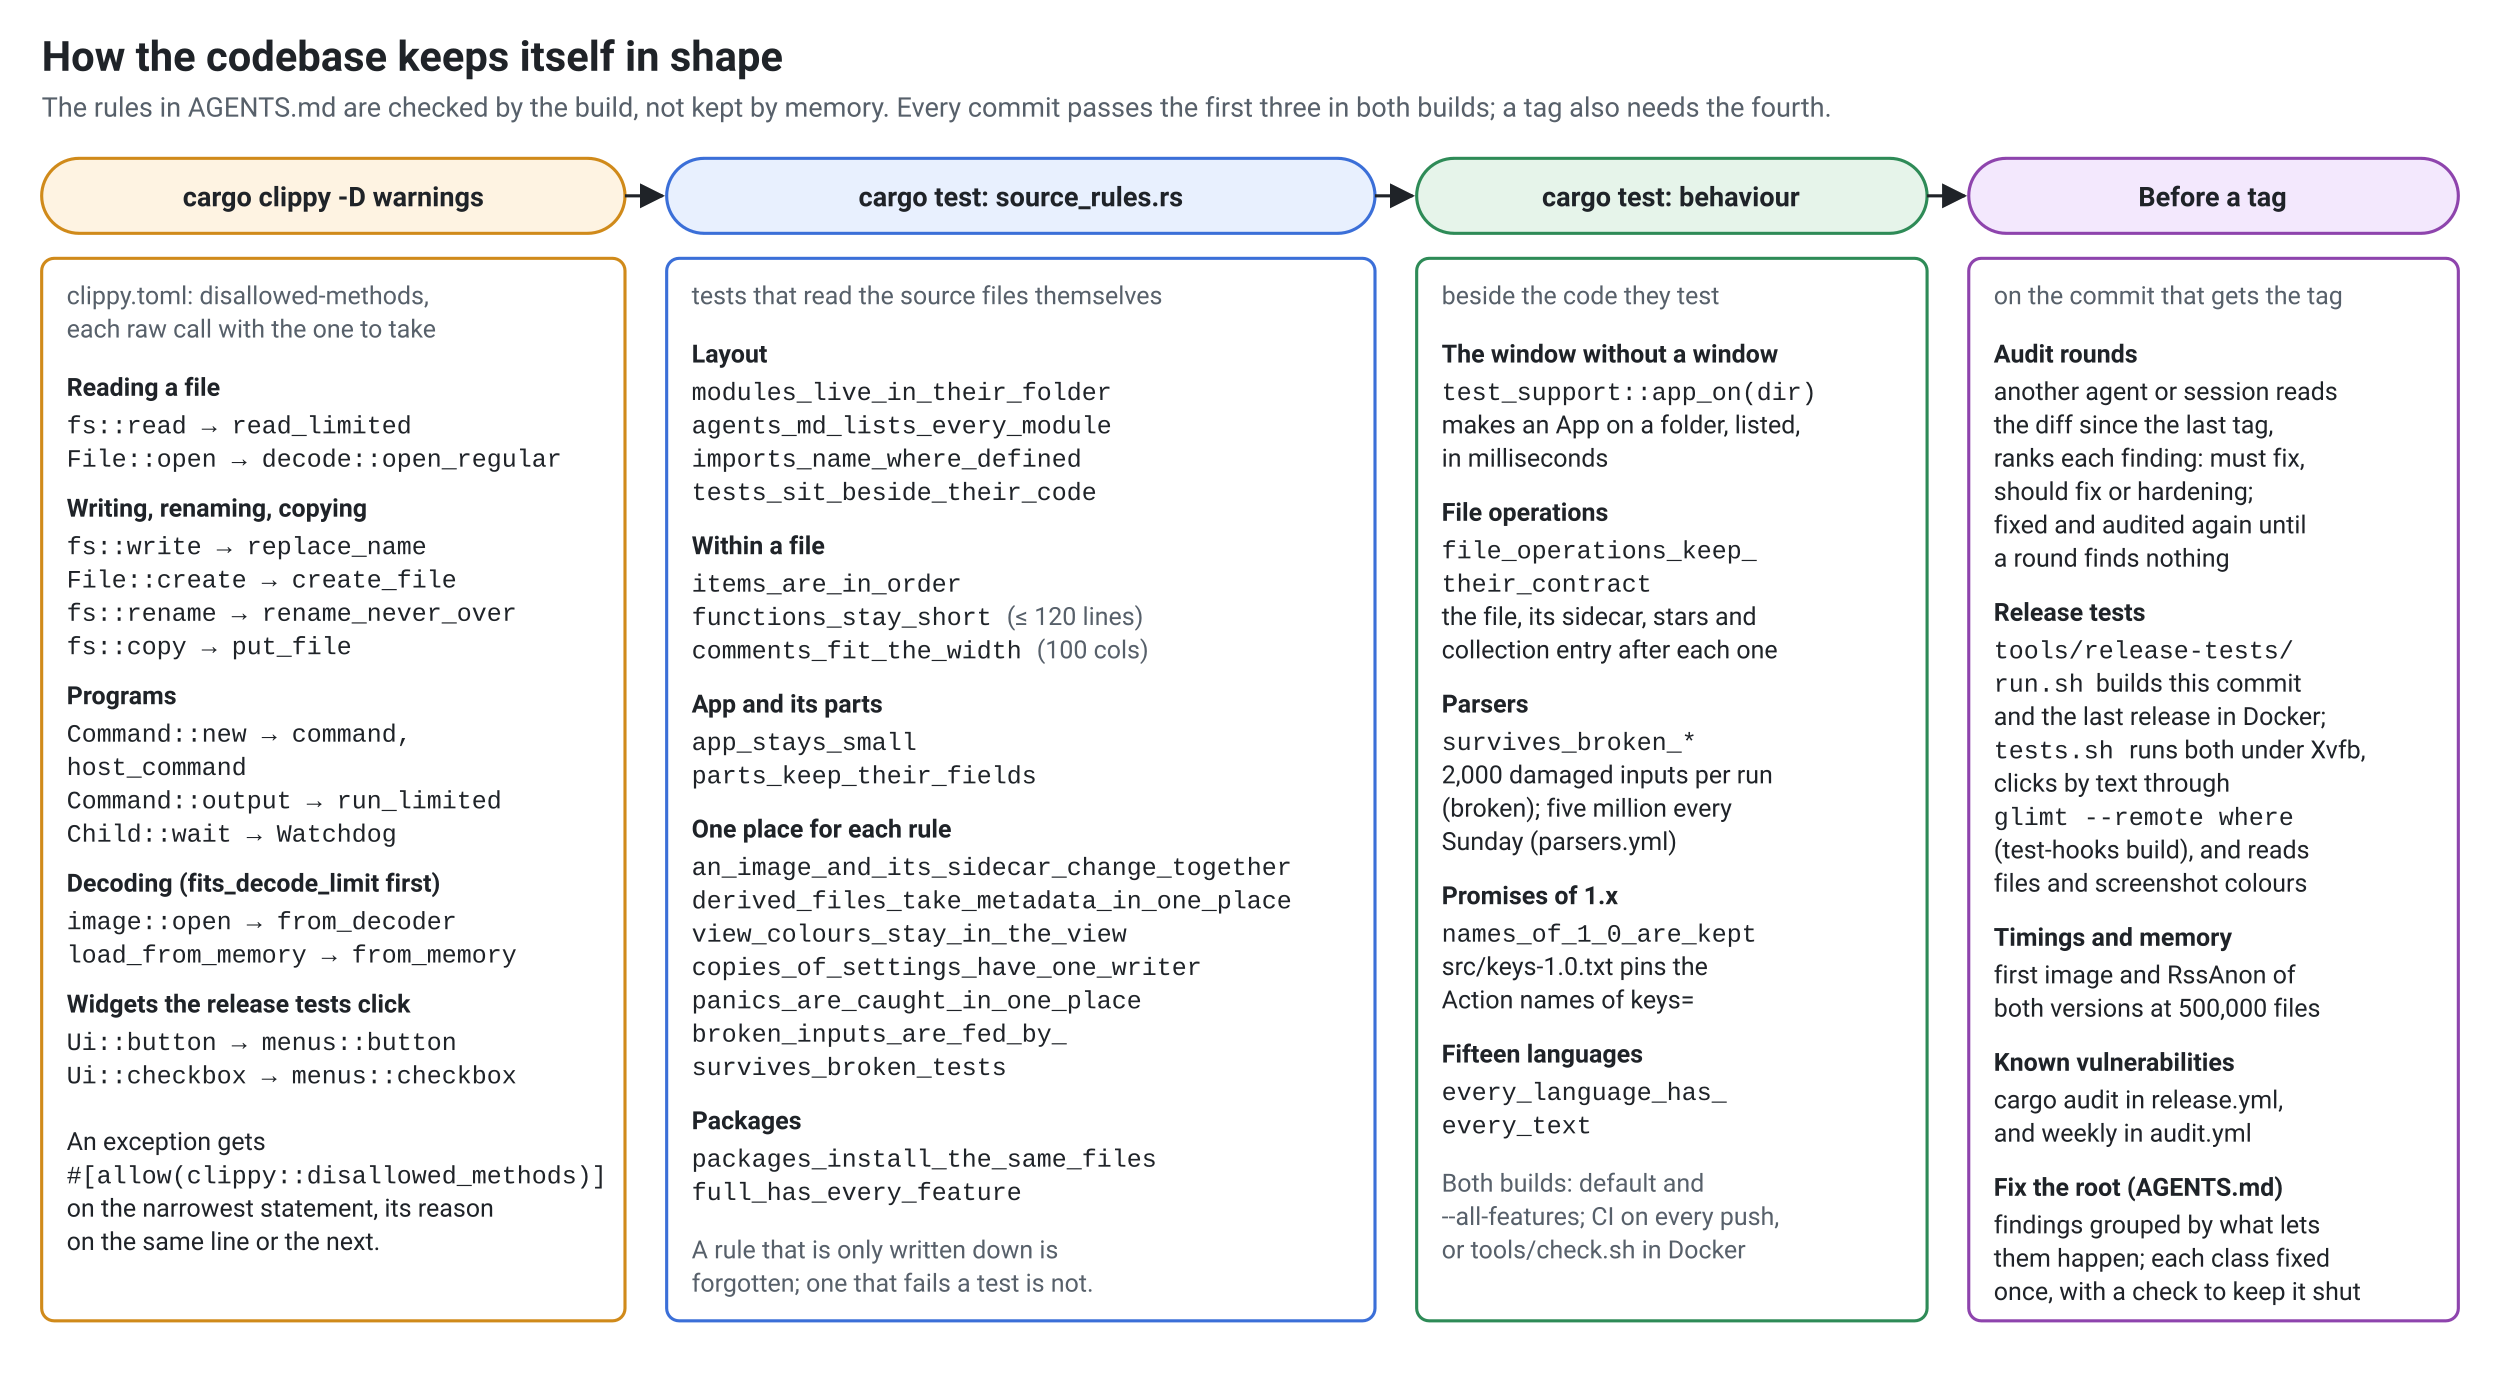
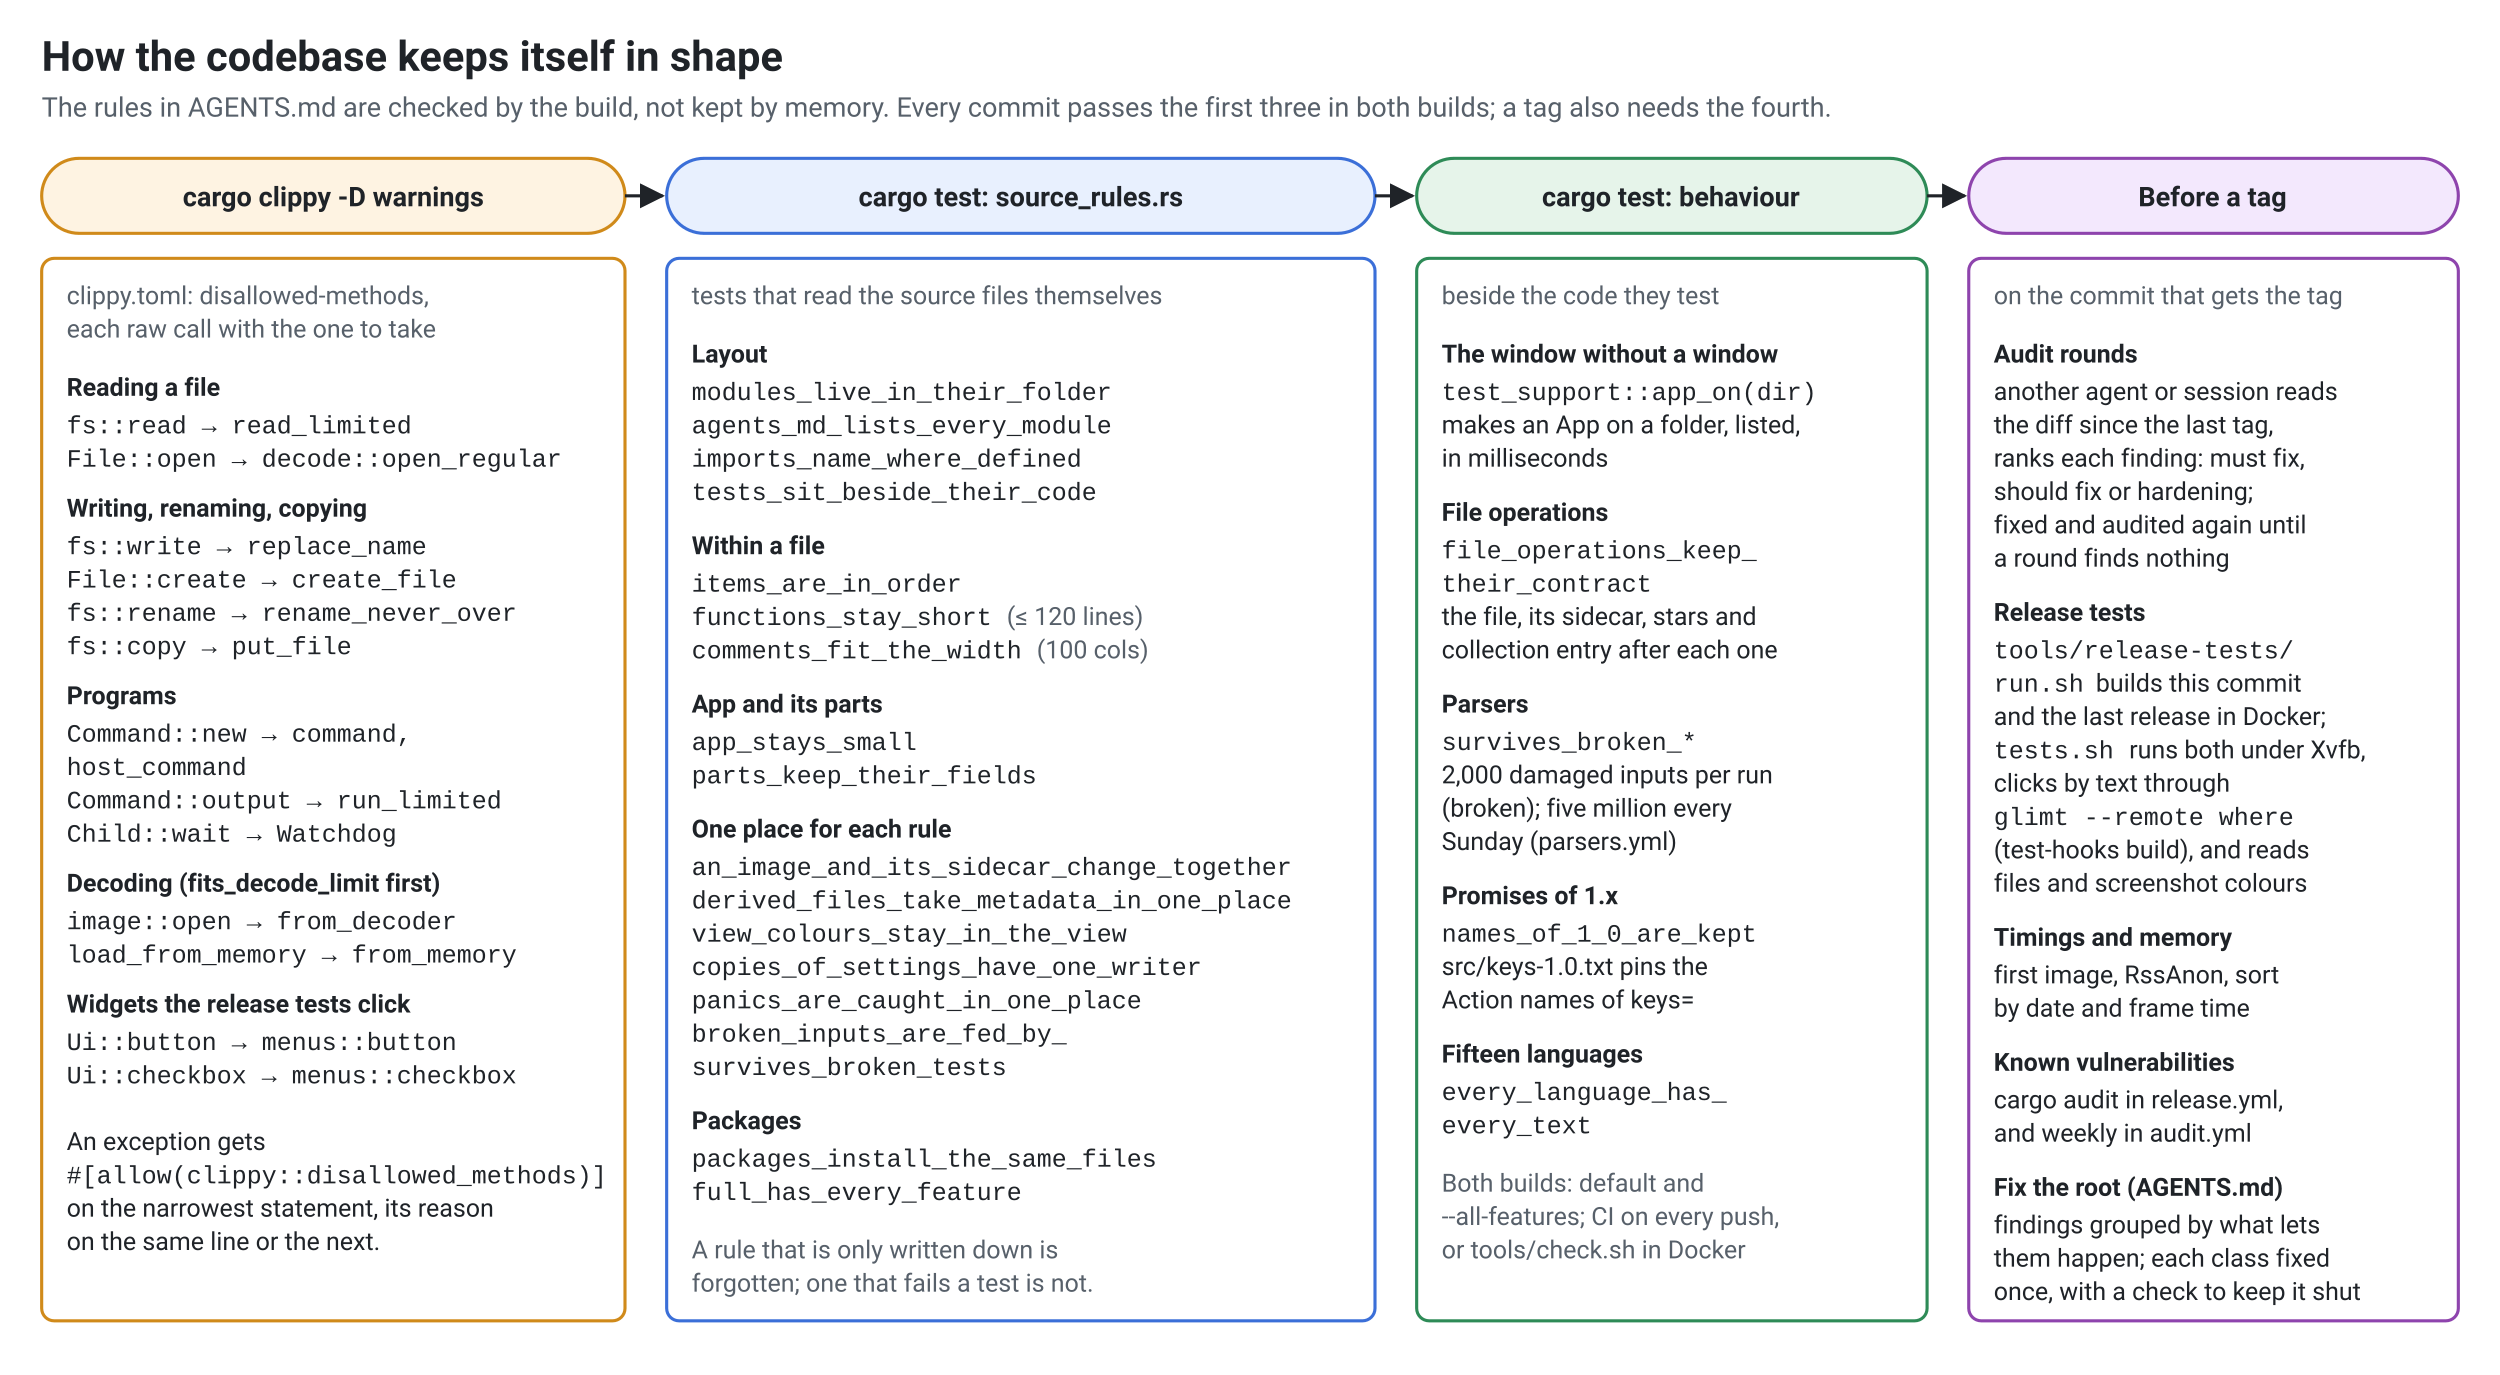
<svg xmlns="http://www.w3.org/2000/svg" viewBox="0 0 1200 660" width="1200" height="660" role="img" aria-label="How Glimt's codebase keeps itself in shape: cargo clippy with clippy.toml refuses raw disk, process and decoder calls in favour of one function each; source_rules.rs tests the layout and the one-place rules; unit tests check behaviour without a window, broken inputs, translations and frozen key names, in both builds; before a tag, audit rounds and the release tests in Docker compare against the last release.">
  <defs>
    <marker id="arrow" viewBox="0 0 10 10" refX="9" refY="5" markerWidth="8" markerHeight="8" orient="auto-start-reverse">
      <path d="M0,0 L10,5 L0,10 z" fill="#1f2328" />
    </marker>
  </defs>
  <rect x="0" y="0" width="1200" height="660" fill="#ffffff" />
  <g font-family="system-ui, -apple-system, 'Segoe UI', Roboto, 'Helvetica Neue', Arial, sans-serif" fill="#1f2328">
    <text x="20" y="34" font-size="20" font-weight="700">How the codebase keeps itself in shape</text>
    <text x="20" y="56" font-size="13" fill="#57606a">The rules in AGENTS.md are checked by the build, not kept by memory. Every commit passes the first three in both builds; a tag also needs the fourth.</text>
    <g font-size="13" font-weight="700" text-anchor="middle">
      <rect x="20" y="76" width="280" height="36" rx="18" fill="#fef3e2" stroke="#d08a1a" stroke-width="1.5" />
      <text x="160" y="99">cargo clippy -D warnings</text>
      <rect x="320" y="76" width="340" height="36" rx="18" fill="#e8f0fe" stroke="#3b6fd8" stroke-width="1.5" />
      <text x="490" y="99">cargo test: source_rules.rs</text>
      <rect x="680" y="76" width="245" height="36" rx="18" fill="#e6f4ea" stroke="#2e8b57" stroke-width="1.5" />
      <text x="802" y="99">cargo test: behaviour</text>
      <rect x="945" y="76" width="235" height="36" rx="18" fill="#f3e8fd" stroke="#8e44ad" stroke-width="1.5" />
      <text x="1062" y="99">Before a tag</text>
    </g>
    <g stroke="#1f2328" stroke-width="1.5">
      <line x1="300" y1="94" x2="318" y2="94" marker-end="url(#arrow)" />
      <line x1="660" y1="94" x2="678" y2="94" marker-end="url(#arrow)" />
      <line x1="925" y1="94" x2="943" y2="94" marker-end="url(#arrow)" />
    </g>
    <rect x="20" y="124" width="280" height="510" rx="6" fill="#ffffff" stroke="#d08a1a" stroke-width="1.5" />
    <text x="32" y="146" font-size="12" fill="#57606a">clippy.toml: disallowed-methods,</text>
    <text x="32" y="162" font-size="12" fill="#57606a">each raw call with the one to take</text>
    <g font-size="12" font-family="ui-monospace, SFMono-Regular, Menlo, Consolas, 'Liberation Mono', monospace">
      <text x="32" y="190" font-family="system-ui, -apple-system, 'Segoe UI', Roboto, 'Helvetica Neue', Arial, sans-serif" font-weight="700">Reading a file</text>
      <text x="32" y="208">fs::read → read_limited</text>
      <text x="32" y="224">File::open → decode::open_regular</text>
      <text x="32" y="248" font-family="system-ui, -apple-system, 'Segoe UI', Roboto, 'Helvetica Neue', Arial, sans-serif" font-weight="700">Writing, renaming, copying</text>
      <text x="32" y="266">fs::write → replace_name</text>
      <text x="32" y="282">File::create → create_file</text>
      <text x="32" y="298">fs::rename → rename_never_over</text>
      <text x="32" y="314">fs::copy → put_file</text>
      <text x="32" y="338" font-family="system-ui, -apple-system, 'Segoe UI', Roboto, 'Helvetica Neue', Arial, sans-serif" font-weight="700">Programs</text>
      <text x="32" y="356">Command::new → command,</text>
      <text x="32" y="372">               host_command</text>
      <text x="32" y="388">Command::output → run_limited</text>
      <text x="32" y="404">Child::wait → Watchdog</text>
      <text x="32" y="428" font-family="system-ui, -apple-system, 'Segoe UI', Roboto, 'Helvetica Neue', Arial, sans-serif" font-weight="700">Decoding (fits_decode_limit first)</text>
      <text x="32" y="446">image::open → from_decoder</text>
      <text x="32" y="462">load_from_memory → from_memory</text>
      <text x="32" y="486" font-family="system-ui, -apple-system, 'Segoe UI', Roboto, 'Helvetica Neue', Arial, sans-serif" font-weight="700">Widgets the release tests click</text>
      <text x="32" y="504">Ui::button → menus::button</text>
      <text x="32" y="520">Ui::checkbox → menus::checkbox</text>
    </g>
    <g font-size="12">
      <text x="32" y="552">An exception gets</text>
      <text x="32" y="568" font-family="ui-monospace, SFMono-Regular, Menlo, Consolas, 'Liberation Mono', monospace">#[allow(clippy::disallowed_methods)]</text>
      <text x="32" y="584">on the narrowest statement, its reason</text>
      <text x="32" y="600">on the same line or the next.</text>
    </g>
    <rect x="320" y="124" width="340" height="510" rx="6" fill="#ffffff" stroke="#3b6fd8" stroke-width="1.5" />
    <text x="332" y="146" font-size="12" fill="#57606a">tests that read the source files themselves</text>
    <g font-size="12">
      <text x="332" y="174" font-weight="700">Layout</text>
      <g font-family="ui-monospace, SFMono-Regular, Menlo, Consolas, 'Liberation Mono', monospace">
        <text x="332" y="192">modules_live_in_their_folder</text>
        <text x="332" y="208">agents_md_lists_every_module</text>
        <text x="332" y="224">imports_name_where_defined</text>
        <text x="332" y="240">tests_sit_beside_their_code</text>
      </g>
      <text x="332" y="266" font-weight="700">Within a file</text>
      <g font-family="ui-monospace, SFMono-Regular, Menlo, Consolas, 'Liberation Mono', monospace">
        <text x="332" y="284">items_are_in_order</text>
        <text x="332" y="300">functions_stay_short <tspan font-family="system-ui, -apple-system, 'Segoe UI', Roboto, 'Helvetica Neue', Arial, sans-serif" fill="#57606a">(≤ 120 lines)</tspan>
        </text>
        <text x="332" y="316">comments_fit_the_width <tspan font-family="system-ui, -apple-system, 'Segoe UI', Roboto, 'Helvetica Neue', Arial, sans-serif" fill="#57606a">(100 cols)</tspan>
        </text>
      </g>
      <text x="332" y="342" font-weight="700">App and its parts</text>
      <g font-family="ui-monospace, SFMono-Regular, Menlo, Consolas, 'Liberation Mono', monospace">
        <text x="332" y="360">app_stays_small</text>
        <text x="332" y="376">parts_keep_their_fields</text>
      </g>
      <text x="332" y="402" font-weight="700">One place for each rule</text>
      <g font-family="ui-monospace, SFMono-Regular, Menlo, Consolas, 'Liberation Mono', monospace">
        <text x="332" y="420">an_image_and_its_sidecar_change_together</text>
        <text x="332" y="436">derived_files_take_metadata_in_one_place</text>
        <text x="332" y="452">view_colours_stay_in_the_view</text>
        <text x="332" y="468">copies_of_settings_have_one_writer</text>
        <text x="332" y="484">panics_are_caught_in_one_place</text>
        <text x="332" y="500">broken_inputs_are_fed_by_</text>
        <text x="332" y="516">    survives_broken_tests</text>
      </g>
      <text x="332" y="542" font-weight="700">Packages</text>
      <g font-family="ui-monospace, SFMono-Regular, Menlo, Consolas, 'Liberation Mono', monospace">
        <text x="332" y="560">packages_install_the_same_files</text>
        <text x="332" y="576">full_has_every_feature</text>
      </g>
      <text x="332" y="604" fill="#57606a">A rule that is only written down is</text>
      <text x="332" y="620" fill="#57606a">forgotten; one that fails a test is not.</text>
    </g>
    <rect x="680" y="124" width="245" height="510" rx="6" fill="#ffffff" stroke="#2e8b57" stroke-width="1.5" />
    <g font-size="12">
      <text x="692" y="146" fill="#57606a">beside the code they test</text>
      <text x="692" y="174" font-weight="700">The window without a window</text>
      <text x="692" y="192" font-family="ui-monospace, SFMono-Regular, Menlo, Consolas, 'Liberation Mono', monospace">test_support::app_on(dir)</text>
      <text x="692" y="208">makes an App on a folder, listed,</text>
      <text x="692" y="224">in milliseconds</text>
      <text x="692" y="250" font-weight="700">File operations</text>
      <text x="692" y="268" font-family="ui-monospace, SFMono-Regular, Menlo, Consolas, 'Liberation Mono', monospace">file_operations_keep_</text>
      <text x="692" y="284" font-family="ui-monospace, SFMono-Regular, Menlo, Consolas, 'Liberation Mono', monospace">  their_contract</text>
      <text x="692" y="300">the file, its sidecar, stars and</text>
      <text x="692" y="316">collection entry after each one</text>
      <text x="692" y="342" font-weight="700">Parsers</text>
      <text x="692" y="360" font-family="ui-monospace, SFMono-Regular, Menlo, Consolas, 'Liberation Mono', monospace">survives_broken_*</text>
      <text x="692" y="376">2,000 damaged inputs per run</text>
      <text x="692" y="392">(broken); five million every</text>
      <text x="692" y="408">Sunday (parsers.yml)</text>
      <text x="692" y="434" font-weight="700">Promises of 1.x</text>
      <text x="692" y="452" font-family="ui-monospace, SFMono-Regular, Menlo, Consolas, 'Liberation Mono', monospace">names_of_1_0_are_kept</text>
      <text x="692" y="468">src/keys-1.0.txt pins the</text>
      <text x="692" y="484">Action names of keys=</text>
      <text x="692" y="510" font-weight="700">Fifteen languages</text>
      <text x="692" y="528" font-family="ui-monospace, SFMono-Regular, Menlo, Consolas, 'Liberation Mono', monospace">every_language_has_</text>
      <text x="692" y="544" font-family="ui-monospace, SFMono-Regular, Menlo, Consolas, 'Liberation Mono', monospace">  every_text</text>
      <text x="692" y="572" fill="#57606a">Both builds: default and</text>
      <text x="692" y="588" fill="#57606a">--all-features; CI on every push,</text>
      <text x="692" y="604" fill="#57606a">or tools/check.sh in Docker</text>
    </g>
    <rect x="945" y="124" width="235" height="510" rx="6" fill="#ffffff" stroke="#8e44ad" stroke-width="1.5" />
    <g font-size="12">
      <text x="957" y="146" fill="#57606a">on the commit that gets the tag</text>
      <text x="957" y="174" font-weight="700">Audit rounds</text>
      <text x="957" y="192">another agent or session reads</text>
      <text x="957" y="208">the diff since the last tag,</text>
      <text x="957" y="224">ranks each finding: must fix,</text>
      <text x="957" y="240">should fix or hardening;</text>
      <text x="957" y="256">fixed and audited again until</text>
      <text x="957" y="272">a round finds nothing</text>
      <text x="957" y="298" font-weight="700">Release tests</text>
      <text x="957" y="316" font-family="ui-monospace, SFMono-Regular, Menlo, Consolas, 'Liberation Mono', monospace">tools/release-tests/</text>
      <text x="957" y="332" font-family="ui-monospace, SFMono-Regular, Menlo, Consolas, 'Liberation Mono', monospace">run.sh</text>
      <text x="1006" y="332">builds this commit</text>
      <text x="957" y="348">and the last release in Docker;</text>
      <text x="957" y="364" font-family="ui-monospace, SFMono-Regular, Menlo, Consolas, 'Liberation Mono', monospace">tests.sh</text>
      <text x="1022" y="364">runs both under Xvfb,</text>
      <text x="957" y="380">clicks by text through</text>
      <text x="957" y="396" font-family="ui-monospace, SFMono-Regular, Menlo, Consolas, 'Liberation Mono', monospace">glimt --remote where</text>
      <text x="957" y="412">(test-hooks build), and reads</text>
      <text x="957" y="428">files and screenshot colours</text>
      <text x="957" y="454" font-weight="700">Timings and memory</text>
-       <text x="957" y="472">first image and RssAnon of</text>
-       <text x="957" y="488">both versions at 500,000 files</text>
+       <text x="957" y="472">first image, RssAnon, sort</text>
+       <text x="957" y="488">by date and frame time</text>
      <text x="957" y="514" font-weight="700">Known vulnerabilities</text>
      <text x="957" y="532">cargo audit in release.yml,</text>
      <text x="957" y="548">and weekly in audit.yml</text>
      <text x="957" y="574" font-weight="700">Fix the root (AGENTS.md)</text>
      <text x="957" y="592">findings grouped by what lets</text>
      <text x="957" y="608">them happen; each class fixed</text>
      <text x="957" y="624">once, with a check to keep it shut</text>
    </g>
  </g>
</svg>
